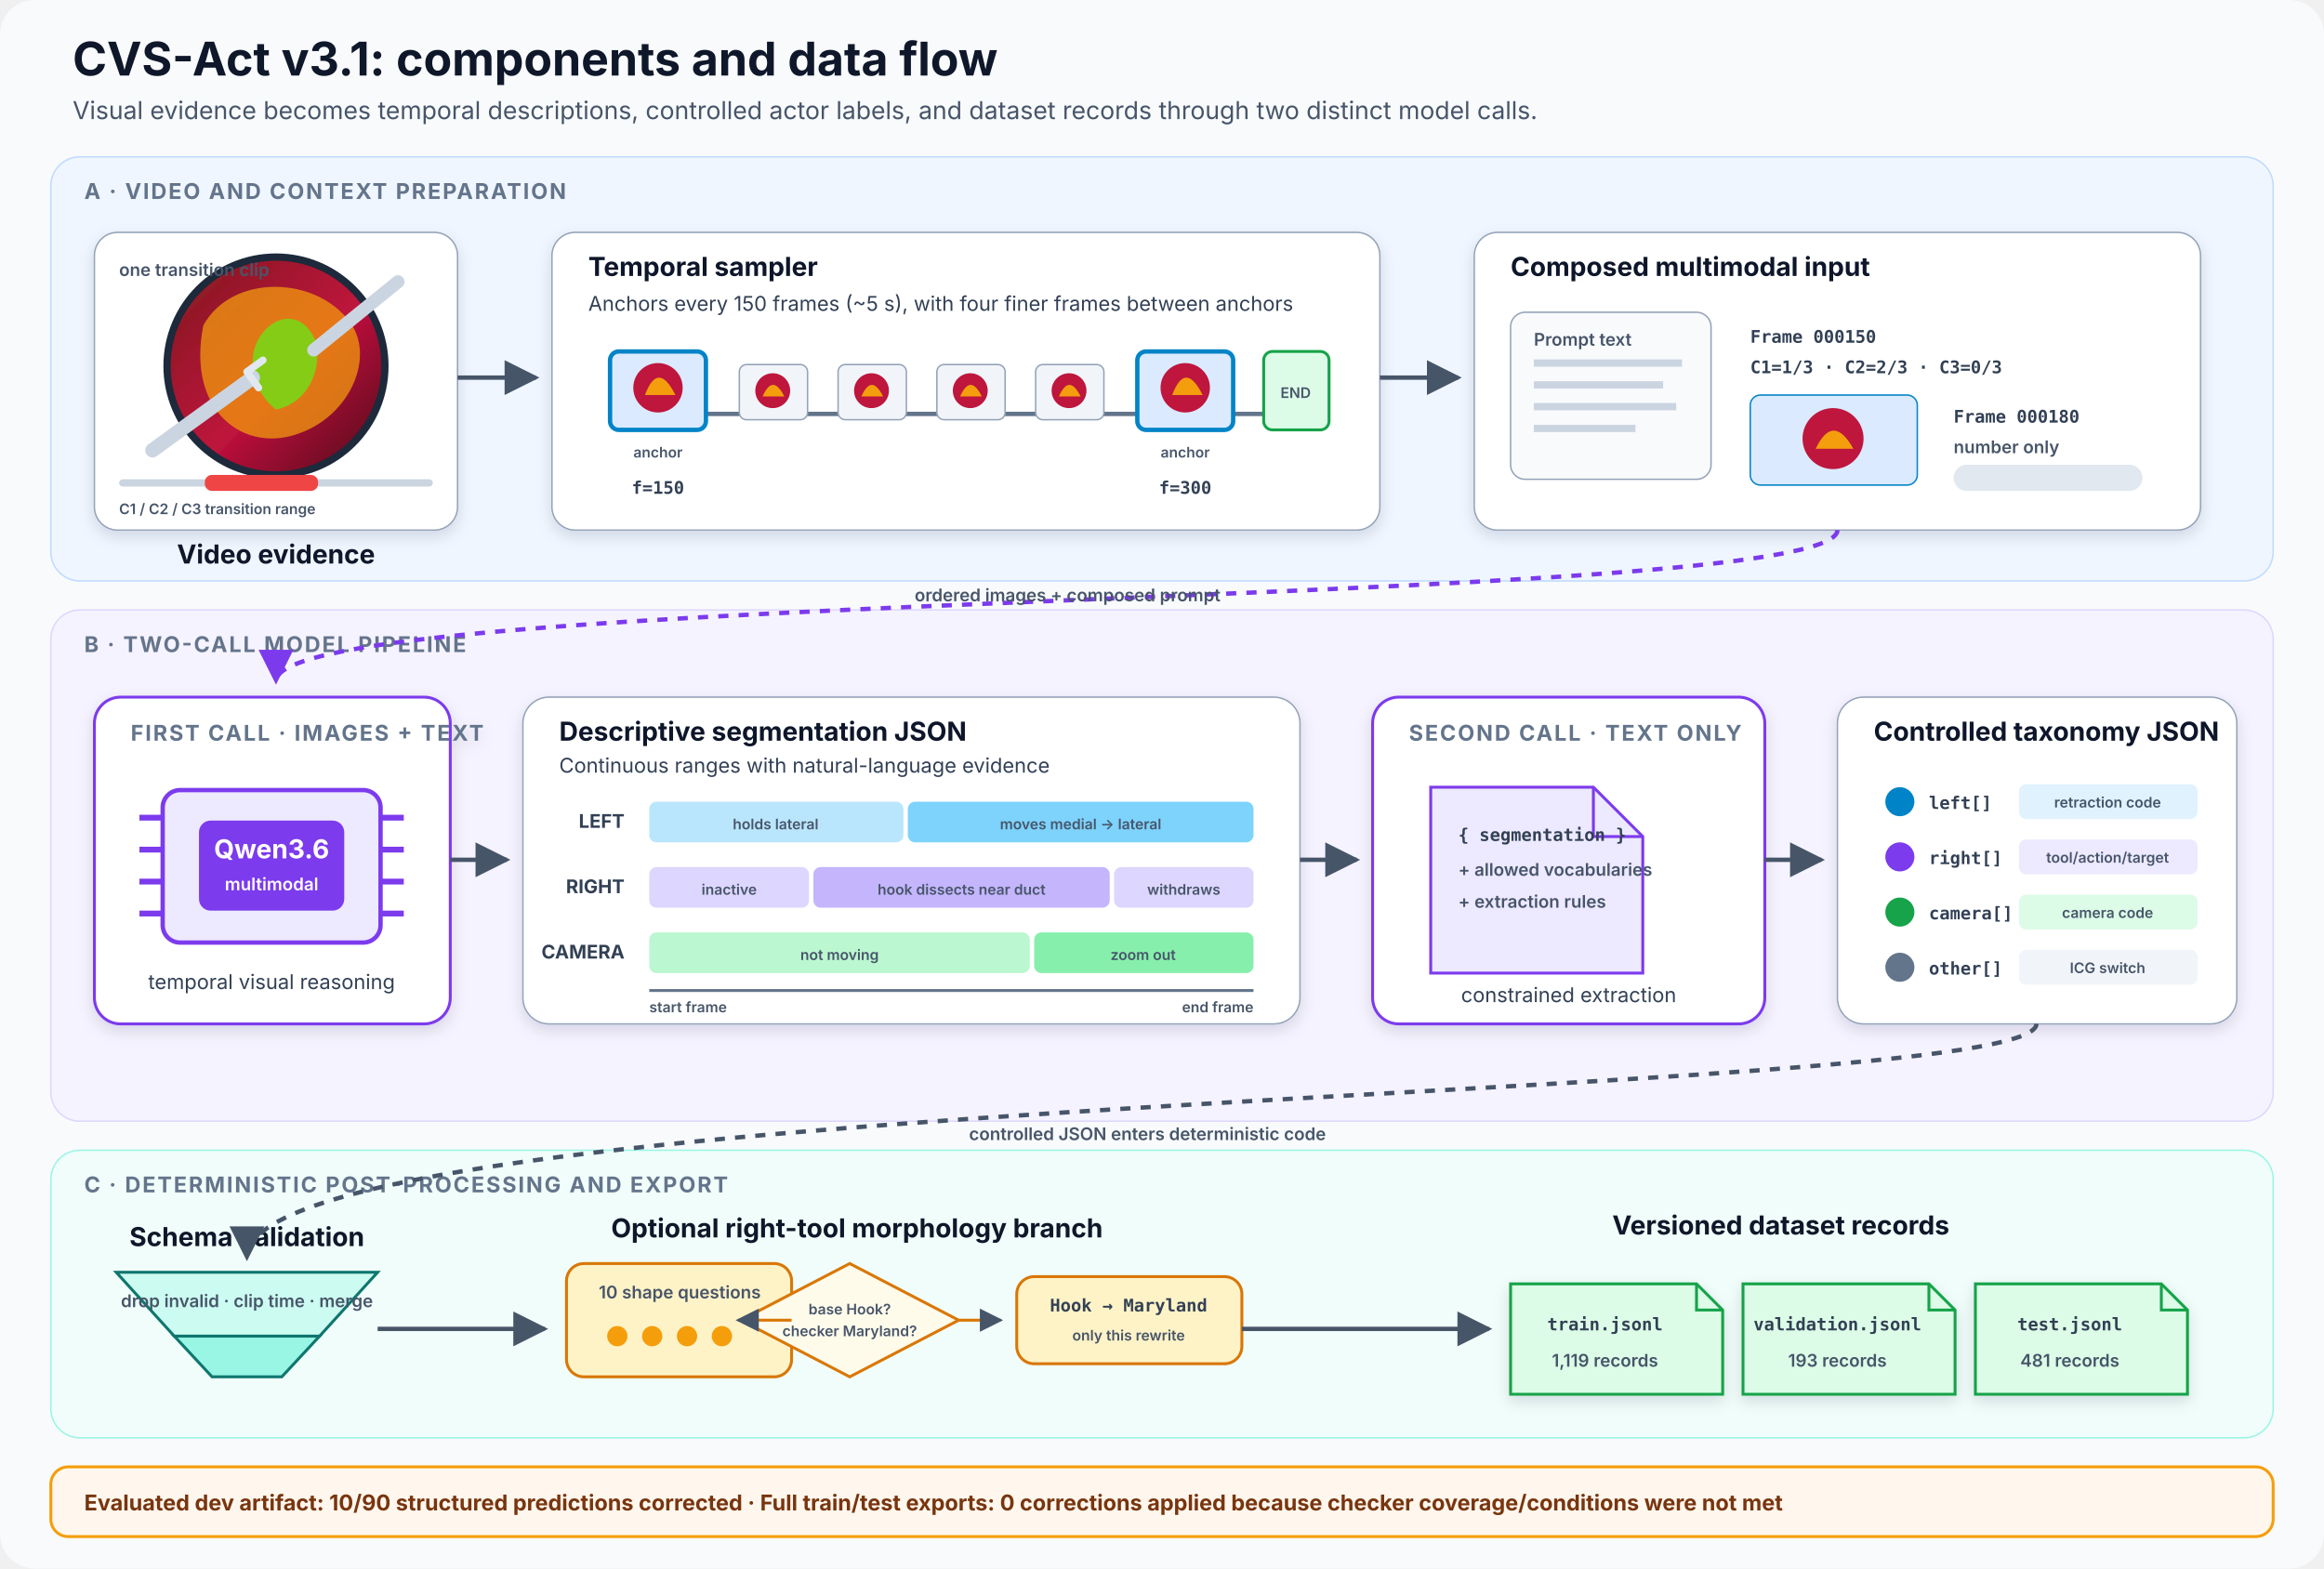
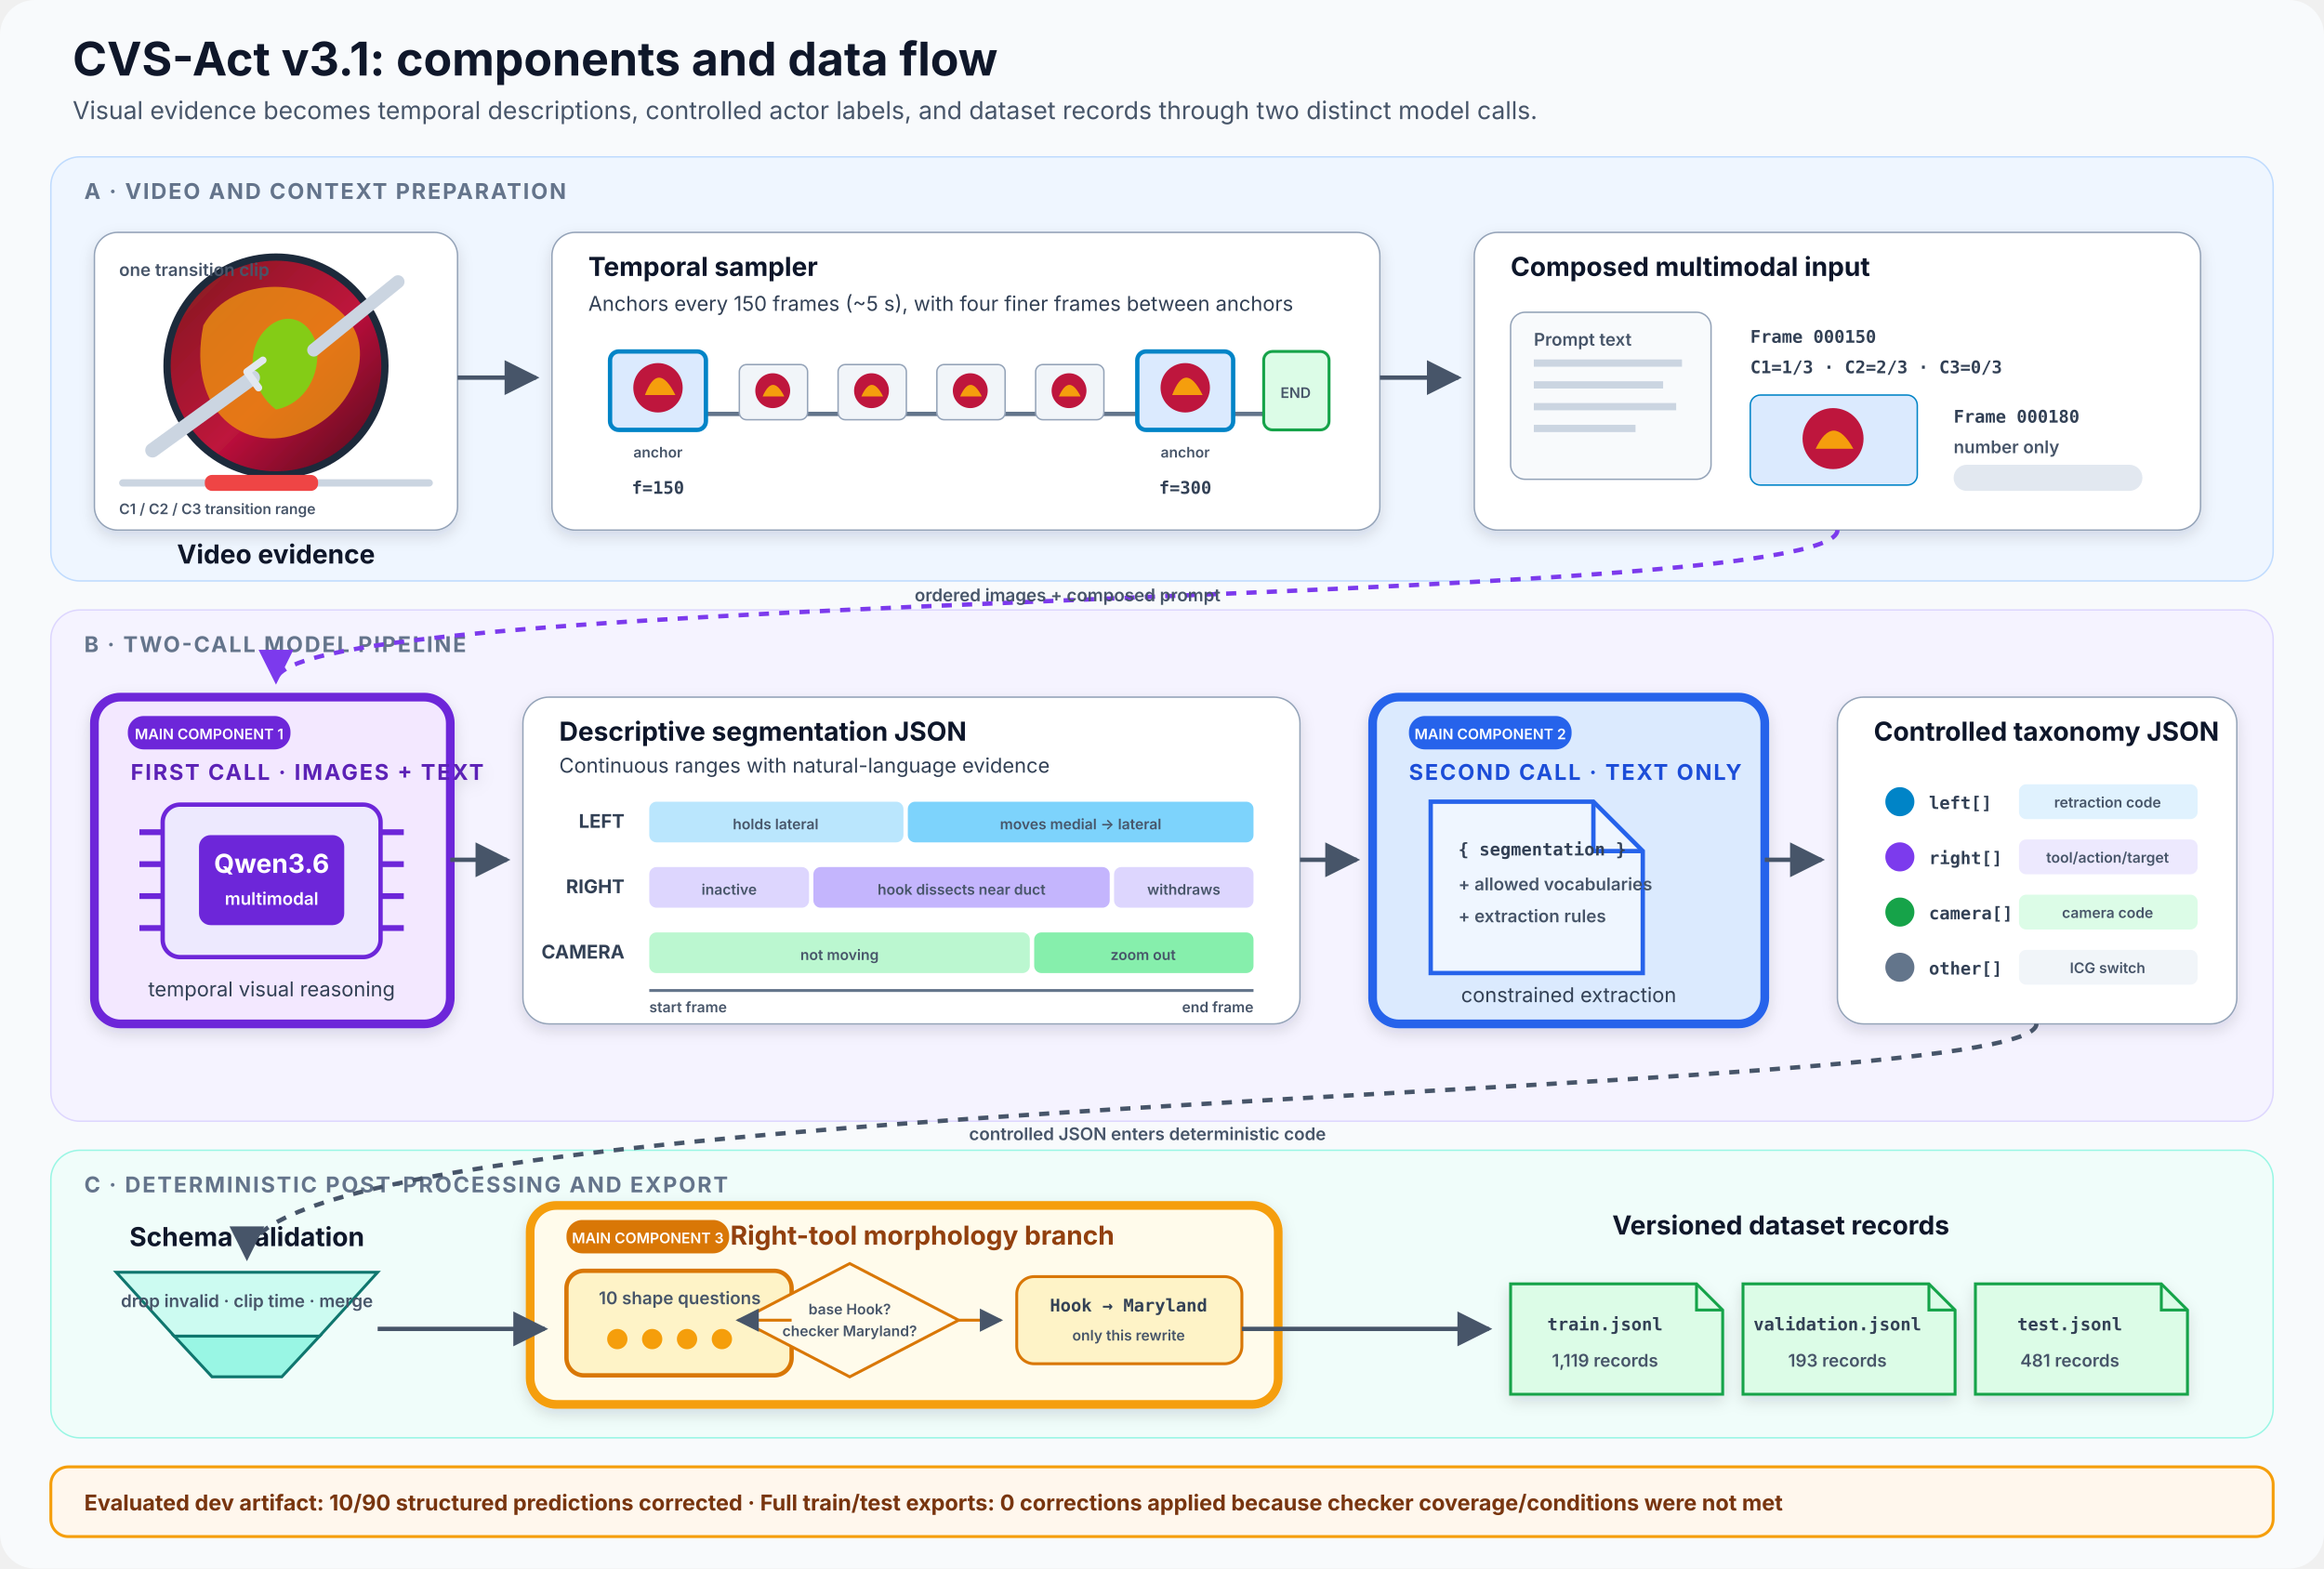
<svg xmlns="http://www.w3.org/2000/svg" width="1600" height="1080" viewBox="0 0 1600 1080" role="img" aria-labelledby="title desc">
  <defs>
    <filter id="shadow" x="-15%" y="-15%" width="130%" height="140%">
      <feDropShadow dx="0" dy="4" stdDeviation="5" flood-color="#0f172a" flood-opacity="0.13" />
    </filter>
    <marker id="arrow" viewBox="0 0 10 10" refX="9" refY="5" markerWidth="8" markerHeight="8" orient="auto">
      <path d="M0,0 L10,5 L0,10 Z" fill="#475569" />
    </marker>
    <marker id="arrow-purple" viewBox="0 0 10 10" refX="9" refY="5" markerWidth="8" markerHeight="8" orient="auto">
      <path d="M0,0 L10,5 L0,10 Z" fill="#7c3aed" />
    </marker>
    <linearGradient id="scope" x1="0" y1="0" x2="1" y2="1">
      <stop offset="0" stop-color="#7f1d1d" />
      <stop offset="0.55" stop-color="#be123c" />
      <stop offset="1" stop-color="#4c0519" />
    </linearGradient>
    <style>
      .h1{font:700 32px -apple-system,BlinkMacSystemFont,"Segoe UI",sans-serif;fill:#0f172a}.sub{font:400 17px -apple-system,BlinkMacSystemFont,"Segoe UI",sans-serif;fill:#475569}.stage{font:700 15px -apple-system,BlinkMacSystemFont,"Segoe UI",sans-serif;fill:#64748b;letter-spacing:.08em}.label{font:700 18px -apple-system,BlinkMacSystemFont,"Segoe UI",sans-serif;fill:#0f172a}.small{font:400 14px -apple-system,BlinkMacSystemFont,"Segoe UI",sans-serif;fill:#334155}.tiny{font:600 12px -apple-system,BlinkMacSystemFont,"Segoe UI",sans-serif;fill:#475569}.micro{font:600 10px -apple-system,BlinkMacSystemFont,"Segoe UI",sans-serif;fill:#475569}.code{font:600 12px ui-monospace,SFMono-Regular,Menlo,Consolas,monospace;fill:#334155}.white{fill:white}.flow{stroke:#475569;stroke-width:3;fill:none;marker-end:url(#arrow)}.dataflow{stroke:#7c3aed;stroke-width:3;fill:none;marker-end:url(#arrow-purple)}.dash{stroke-dasharray:7 7}.lane-label{font:700 13px -apple-system,BlinkMacSystemFont,"Segoe UI",sans-serif;fill:#334155;text-anchor:end}
    </style>
  </defs>
  <rect width="1600" height="1080" rx="24" fill="#f8fafc" />
  <text x="50" y="52" class="h1">CVS-Act v3.1: components and data flow</text>
  <text x="50" y="82" class="sub">Visual evidence becomes temporal descriptions, controlled actor labels, and dataset records through two distinct model calls.</text>
  <rect x="35" y="108" width="1530" height="292" rx="20" fill="#eff6ff" stroke="#bfdbfe" />
  <text x="58" y="137" class="stage">A · VIDEO AND CONTEXT PREPARATION</text>
  <rect x="35" y="420" width="1530" height="352" rx="20" fill="#f5f3ff" stroke="#ddd6fe" />
  <text x="58" y="449" class="stage">B · TWO-CALL MODEL PIPELINE</text>
  <rect x="35" y="792" width="1530" height="198" rx="20" fill="#f0fdfa" stroke="#99f6e4" />
  <text x="58" y="821" class="stage">C · DETERMINISTIC POST-PROCESSING AND EXPORT</text>
  <g filter="url(#shadow)">
    <rect x="65" y="160" width="250" height="205" rx="16" fill="white" stroke="#94a3b8" />
    <circle cx="190" cy="252" r="75" fill="url(#scope)" stroke="#1e293b" stroke-width="5" />
    <path d="M140 224 C160 188,218 190,241 222 C258 245,242 285,207 298 C169 313,128 284,140 224Z" fill="#f59e0b" opacity=".72" />
    <path d="M181 229 C194 213,213 218,218 238 C221 258,210 278,190 282 C174 270,168 245,181 229Z" fill="#84cc16" />
    <path d="M105 310 L174 260" stroke="#cbd5e1" stroke-width="10" stroke-linecap="round" />
    <path d="M274 194 L216 241" stroke="#cbd5e1" stroke-width="9" stroke-linecap="round" />
    <path d="M170 256 L181 248 M170 256 L178 267" stroke="#e2e8f0" stroke-width="5" stroke-linecap="round" />
    <text x="82" y="190" class="tiny">one transition clip</text>
    <rect x="82" y="330" width="216" height="5" rx="2.5" fill="#cbd5e1" />
    <rect x="141" y="327" width="78" height="11" rx="5" fill="#ef4444" />
    <text x="82" y="354" class="micro">C1 / C2 / C3 transition range</text>
  </g>
  <text x="190" y="388" class="label" text-anchor="middle">Video evidence</text>
  <g filter="url(#shadow)">
    <rect x="380" y="160" width="570" height="205" rx="16" fill="white" stroke="#94a3b8" />
    <text x="405" y="190" class="label">Temporal sampler</text>
    <text x="405" y="214" class="small">Anchors every 150 frames (~5 s), with four finer frames between anchors</text>
    <line x1="425" y1="285" x2="905" y2="285" stroke="#64748b" stroke-width="3" />
    <rect x="420" y="242" width="66" height="54" rx="6" fill="#dbeafe" stroke="#0284c7" stroke-width="3" />
    <circle cx="453" cy="267" r="17" fill="#be123c" />
    <path d="M444 272 Q453 248 465 272" fill="#f59e0b" />
    <text x="453" y="315" class="micro" text-anchor="middle">anchor</text>
    <g fill="#f1f5f9" stroke="#94a3b8">
      <rect x="509" y="251" width="47" height="38" rx="5" />
      <rect x="577" y="251" width="47" height="38" rx="5" />
      <rect x="645" y="251" width="47" height="38" rx="5" />
      <rect x="713" y="251" width="47" height="38" rx="5" />
    </g>
    <g fill="#be123c">
      <circle cx="532" cy="269" r="12" />
      <circle cx="600" cy="269" r="12" />
      <circle cx="668" cy="269" r="12" />
      <circle cx="736" cy="269" r="12" />
    </g>
    <g fill="#f59e0b">
      <path d="M525 273 Q532 257 540 273" />
      <path d="M593 273 Q600 257 608 273" />
      <path d="M661 273 Q668 257 676 273" />
      <path d="M729 273 Q736 257 744 273" />
    </g>
    <rect x="783" y="242" width="66" height="54" rx="6" fill="#dbeafe" stroke="#0284c7" stroke-width="3" />
    <circle cx="816" cy="267" r="17" fill="#be123c" />
    <path d="M807 272 Q816 248 828 272" fill="#f59e0b" />
    <text x="816" y="315" class="micro" text-anchor="middle">anchor</text>
    <rect x="870" y="242" width="45" height="54" rx="6" fill="#dcfce7" stroke="#16a34a" stroke-width="2" />
    <text x="892" y="274" class="micro" text-anchor="middle">END</text>
    <text x="453" y="340" class="code" text-anchor="middle">f=150</text>
    <text x="816" y="340" class="code" text-anchor="middle">f=300</text>
  </g>
  <g filter="url(#shadow)">
    <rect x="1015" y="160" width="500" height="205" rx="16" fill="white" stroke="#94a3b8" />
    <text x="1040" y="190" class="label">Composed multimodal input</text>
    <rect x="1040" y="215" width="138" height="115" rx="10" fill="#f8fafc" stroke="#94a3b8" />
    <text x="1056" y="238" class="tiny">Prompt text</text>
    <g stroke="#cbd5e1" stroke-width="5">
      <line x1="1056" y1="250" x2="1158" y2="250" />
      <line x1="1056" y1="265" x2="1145" y2="265" />
      <line x1="1056" y1="280" x2="1154" y2="280" />
      <line x1="1056" y1="295" x2="1126" y2="295" />
    </g>
    <text x="1205" y="236" class="code">Frame 000150</text>
    <text x="1205" y="257" class="code">C1=1/3 · C2=2/3 · C3=0/3</text>
    <rect x="1205" y="272" width="115" height="62" rx="7" fill="#dbeafe" stroke="#0284c7" />
    <circle cx="1262" cy="302" r="21" fill="#be123c" />
    <path d="M1250 309 Q1262 284 1276 309" fill="#f59e0b" />
    <text x="1345" y="291" class="code">Frame 000180</text>
    <text x="1345" y="312" class="tiny">number only</text>
    <rect x="1345" y="320" width="130" height="18" rx="9" fill="#e2e8f0" />
  </g>
  <path d="M315 260 L369 260" class="flow" />
  <path d="M950 260 L1004 260" class="flow" />
  <g filter="url(#shadow)">
-     <rect x="65" y="480" width="245" height="225" rx="18" fill="white" stroke="#7c3aed" stroke-width="2" />
-     <text x="90" y="510" class="stage">FIRST CALL · IMAGES + TEXT</text>
-     <rect x="112" y="544" width="150" height="105" rx="12" fill="#ede9fe" stroke="#7c3aed" stroke-width="3" />
-     <rect x="137" y="565" width="100" height="62" rx="8" fill="#7c3aed" />
-     <text x="187" y="591" class="white label" text-anchor="middle">Qwen3.6</text>
-     <text x="187" y="613" class="white tiny" text-anchor="middle">multimodal</text>
-     <g stroke="#7c3aed" stroke-width="4">
-       <line x1="112" y1="563" x2="96" y2="563" />
-       <line x1="112" y1="585" x2="96" y2="585" />
-       <line x1="112" y1="607" x2="96" y2="607" />
-       <line x1="112" y1="629" x2="96" y2="629" />
-       <line x1="262" y1="563" x2="278" y2="563" />
-       <line x1="262" y1="585" x2="278" y2="585" />
-       <line x1="262" y1="607" x2="278" y2="607" />
-       <line x1="262" y1="629" x2="278" y2="629" />
-     </g>
-     <text x="187" y="681" class="small" text-anchor="middle">temporal visual reasoning</text>
+     <rect x="65" y="480" width="245" height="225" rx="18" fill="#f3e8ff" stroke="#6d28d9" stroke-width="6" />
+     <rect x="88" y="493" width="112" height="23" rx="11" fill="#6d28d9" />
+     <text x="144" y="509" class="micro white" text-anchor="middle">MAIN COMPONENT 1</text>
+     <text x="90" y="537" class="stage" style="fill:#5b21b6">FIRST CALL · IMAGES + TEXT</text>
+     <rect x="112" y="554" width="150" height="105" rx="12" fill="#ede9fe" stroke="#6d28d9" stroke-width="3" />
+     <rect x="137" y="575" width="100" height="62" rx="8" fill="#6d28d9" />
+     <text x="187" y="601" class="white label" text-anchor="middle">Qwen3.6</text>
+     <text x="187" y="623" class="white tiny" text-anchor="middle">multimodal</text>
+     <g stroke="#6d28d9" stroke-width="4">
+       <line x1="112" y1="573" x2="96" y2="573" />
+       <line x1="112" y1="595" x2="96" y2="595" />
+       <line x1="112" y1="617" x2="96" y2="617" />
+       <line x1="112" y1="639" x2="96" y2="639" />
+       <line x1="262" y1="573" x2="278" y2="573" />
+       <line x1="262" y1="595" x2="278" y2="595" />
+       <line x1="262" y1="617" x2="278" y2="617" />
+       <line x1="262" y1="639" x2="278" y2="639" />
+     </g>
+     <text x="187" y="686" class="small" text-anchor="middle">temporal visual reasoning</text>
  </g>
  <g filter="url(#shadow)">
    <rect x="360" y="480" width="535" height="225" rx="18" fill="white" stroke="#94a3b8" />
    <text x="385" y="510" class="label">Descriptive segmentation JSON</text>
    <text x="385" y="532" class="small">Continuous ranges with natural-language evidence</text>
    <text x="430" y="570" class="lane-label">LEFT</text>
    <rect x="447" y="552" width="175" height="28" rx="5" fill="#bae6fd" />
    <rect x="625" y="552" width="238" height="28" rx="5" fill="#7dd3fc" />
    <text x="534" y="571" class="micro" text-anchor="middle">holds lateral</text>
    <text x="744" y="571" class="micro" text-anchor="middle">moves medial → lateral</text>
    <text x="430" y="615" class="lane-label">RIGHT</text>
    <rect x="447" y="597" width="110" height="28" rx="5" fill="#ddd6fe" />
    <rect x="560" y="597" width="204" height="28" rx="5" fill="#c4b5fd" />
    <rect x="767" y="597" width="96" height="28" rx="5" fill="#ddd6fe" />
    <text x="502" y="616" class="micro" text-anchor="middle">inactive</text>
    <text x="662" y="616" class="micro" text-anchor="middle">hook dissects near duct</text>
    <text x="815" y="616" class="micro" text-anchor="middle">withdraws</text>
    <text x="430" y="660" class="lane-label">CAMERA</text>
    <rect x="447" y="642" width="262" height="28" rx="5" fill="#bbf7d0" />
    <rect x="712" y="642" width="151" height="28" rx="5" fill="#86efac" />
    <text x="578" y="661" class="micro" text-anchor="middle">not moving</text>
    <text x="787" y="661" class="micro" text-anchor="middle">zoom out</text>
    <line x1="447" y1="682" x2="863" y2="682" stroke="#64748b" stroke-width="2" />
    <text x="447" y="697" class="micro">start frame</text>
    <text x="863" y="697" class="micro" text-anchor="end">end frame</text>
  </g>
  <g filter="url(#shadow)">
-     <rect x="945" y="480" width="270" height="225" rx="18" fill="white" stroke="#7c3aed" stroke-width="2" />
-     <text x="970" y="510" class="stage">SECOND CALL · TEXT ONLY</text>
-     <path d="M985 542 h112 l34 34 v94 h-146 z" fill="#ede9fe" stroke="#7c3aed" stroke-width="2" />
-     <path d="M1097 542 v34 h34" fill="none" stroke="#7c3aed" stroke-width="2" />
-     <text x="1004" y="579" class="code">{ segmentation }</text>
-     <text x="1004" y="603" class="tiny">+ allowed vocabularies</text>
-     <text x="1004" y="625" class="tiny">+ extraction rules</text>
+     <rect x="945" y="480" width="270" height="225" rx="18" fill="#dbeafe" stroke="#2563eb" stroke-width="6" />
+     <rect x="970" y="493" width="112" height="23" rx="11" fill="#2563eb" />
+     <text x="1026" y="509" class="micro white" text-anchor="middle">MAIN COMPONENT 2</text>
+     <text x="970" y="537" class="stage" style="fill:#1d4ed8">SECOND CALL · TEXT ONLY</text>
+     <path d="M985 552 h112 l34 34 v84 h-146 z" fill="#eff6ff" stroke="#2563eb" stroke-width="3" />
+     <path d="M1097 552 v34 h34" fill="none" stroke="#2563eb" stroke-width="3" />
+     <text x="1004" y="589" class="code">{ segmentation }</text>
+     <text x="1004" y="613" class="tiny">+ allowed vocabularies</text>
+     <text x="1004" y="635" class="tiny">+ extraction rules</text>
    <text x="1080" y="690" class="small" text-anchor="middle">constrained extraction</text>
  </g>
  <g filter="url(#shadow)">
    <rect x="1265" y="480" width="275" height="225" rx="18" fill="white" stroke="#94a3b8" />
    <text x="1290" y="510" class="label">Controlled taxonomy JSON</text>
    <circle cx="1308" cy="552" r="10" fill="#0284c7" />
    <text x="1328" y="557" class="code">left[]</text>
    <rect x="1390" y="540" width="123" height="24" rx="5" fill="#e0f2fe" />
    <text x="1451" y="556" class="micro" text-anchor="middle">retraction code</text>
    <circle cx="1308" cy="590" r="10" fill="#7c3aed" />
    <text x="1328" y="595" class="code">right[]</text>
    <rect x="1390" y="578" width="123" height="24" rx="5" fill="#ede9fe" />
    <text x="1451" y="594" class="micro" text-anchor="middle">tool/action/target</text>
    <circle cx="1308" cy="628" r="10" fill="#16a34a" />
    <text x="1328" y="633" class="code">camera[]</text>
    <rect x="1390" y="616" width="123" height="24" rx="5" fill="#dcfce7" />
    <text x="1451" y="632" class="micro" text-anchor="middle">camera code</text>
    <circle cx="1308" cy="666" r="10" fill="#64748b" />
    <text x="1328" y="671" class="code">other[]</text>
    <rect x="1390" y="654" width="123" height="24" rx="5" fill="#f1f5f9" />
    <text x="1451" y="670" class="micro" text-anchor="middle">ICG switch</text>
  </g>
  <path d="M1265 365 C1265 420,190 405,190 469" class="dataflow dash" />
  <text x="735" y="414" class="tiny" text-anchor="middle" fill="#7c3aed">ordered images + composed prompt</text>
  <path d="M310 592 L349 592" class="flow" />
  <path d="M895 592 L934 592" class="flow" />
  <path d="M1215 592 L1254 592" class="flow" />
  <g>
    <text x="170" y="858" class="label" text-anchor="middle">Schema validation</text>
    <path d="M80 876 H260 L220 920 H120 Z" fill="#ccfbf1" stroke="#0f766e" stroke-width="2" />
    <path d="M120 920 H220 L194 948 H146 Z" fill="#99f6e4" stroke="#0f766e" stroke-width="2" />
    <text x="170" y="900" class="tiny" text-anchor="middle">drop invalid · clip time · merge</text>
  </g>
+   <rect x="365" y="830" width="515" height="137" rx="18" fill="#fffbeb" stroke="#f59e0b" stroke-width="6" filter="url(#shadow)" />
  <g>
-     <text x="590" y="852" class="label" text-anchor="middle">Optional right-tool morphology branch</text>
-     <rect x="390" y="870" width="155" height="78" rx="12" fill="#fef3c7" stroke="#d97706" stroke-width="2" />
-     <text x="468" y="894" class="tiny" text-anchor="middle">10 shape questions</text>
+     <rect x="390" y="840" width="112" height="23" rx="11" fill="#d97706" />
+     <text x="446" y="856" class="micro white" text-anchor="middle">MAIN COMPONENT 3</text>
+     <text x="635" y="857" class="label" text-anchor="middle" style="fill:#92400e">Right-tool morphology branch</text>
+     <rect x="390" y="875" width="155" height="72" rx="12" fill="#fef3c7" stroke="#d97706" stroke-width="3" />
+     <text x="468" y="898" class="tiny" text-anchor="middle">10 shape questions</text>
    <g fill="#f59e0b">
-       <circle cx="425" cy="920" r="7" />
-       <circle cx="449" cy="920" r="7" />
-       <circle cx="473" cy="920" r="7" />
-       <circle cx="497" cy="920" r="7" />
+       <circle cx="425" cy="922" r="7" />
+       <circle cx="449" cy="922" r="7" />
+       <circle cx="473" cy="922" r="7" />
+       <circle cx="497" cy="922" r="7" />
    </g>
    <path d="M585 870 L660 909 L585 948 L510 909 Z" fill="#fffbeb" stroke="#d97706" stroke-width="2" />
    <text x="585" y="905" class="micro" text-anchor="middle">base Hook?</text>
    <text x="585" y="920" class="micro" text-anchor="middle">checker Maryland?</text>
    <rect x="700" y="879" width="155" height="60" rx="12" fill="#fef3c7" stroke="#d97706" stroke-width="2" />
    <text x="777" y="903" class="code" text-anchor="middle">Hook → Maryland</text>
    <text x="777" y="923" class="micro" text-anchor="middle">only this rewrite</text>
    <path d="M545 909 L508 909" stroke="#d97706" stroke-width="2" marker-end="url(#arrow)" />
    <path d="M660 909 L689 909" stroke="#d97706" stroke-width="2" marker-end="url(#arrow)" />
  </g>
  <g>
    <text x="1110" y="850" class="label">Versioned dataset records</text>
    <g filter="url(#shadow)">
      <path d="M1040 884 h128 l18 18 v58 h-146 z" fill="#dcfce7" stroke="#16a34a" stroke-width="2" />
      <path d="M1168 884 v18 h18" fill="none" stroke="#16a34a" stroke-width="2" />
      <text x="1105" y="916" class="code" text-anchor="middle">train.jsonl</text>
      <text x="1105" y="941" class="tiny" text-anchor="middle">1,119 records</text>
      <path d="M1200 884 h128 l18 18 v58 h-146 z" fill="#dcfce7" stroke="#16a34a" stroke-width="2" />
      <path d="M1328 884 v18 h18" fill="none" stroke="#16a34a" stroke-width="2" />
      <text x="1265" y="916" class="code" text-anchor="middle">validation.jsonl</text>
      <text x="1265" y="941" class="tiny" text-anchor="middle">193 records</text>
      <path d="M1360 884 h128 l18 18 v58 h-146 z" fill="#dcfce7" stroke="#16a34a" stroke-width="2" />
      <path d="M1488 884 v18 h18" fill="none" stroke="#16a34a" stroke-width="2" />
      <text x="1425" y="916" class="code" text-anchor="middle">test.jsonl</text>
      <text x="1425" y="941" class="tiny" text-anchor="middle">481 records</text>
    </g>
  </g>
  <path d="M1402 705 C1402 760,170 750,170 866" class="flow dash" />
  <text x="790" y="785" class="tiny" text-anchor="middle">controlled JSON enters deterministic code</text>
  <path d="M260 915 L375 915" class="flow" />
  <path d="M855 915 L1025 915" class="flow" />
  <rect x="35" y="1010" width="1530" height="48" rx="12" fill="#fff7ed" stroke="#f59e0b" stroke-width="2" />
  <text x="58" y="1040" style="font:700 15px -apple-system,BlinkMacSystemFont,'Segoe UI',sans-serif;fill:#78350f">Evaluated dev artifact: 10/90 structured predictions corrected · Full train/test exports: 0 corrections applied because checker coverage/conditions were not met</text>
</svg>
